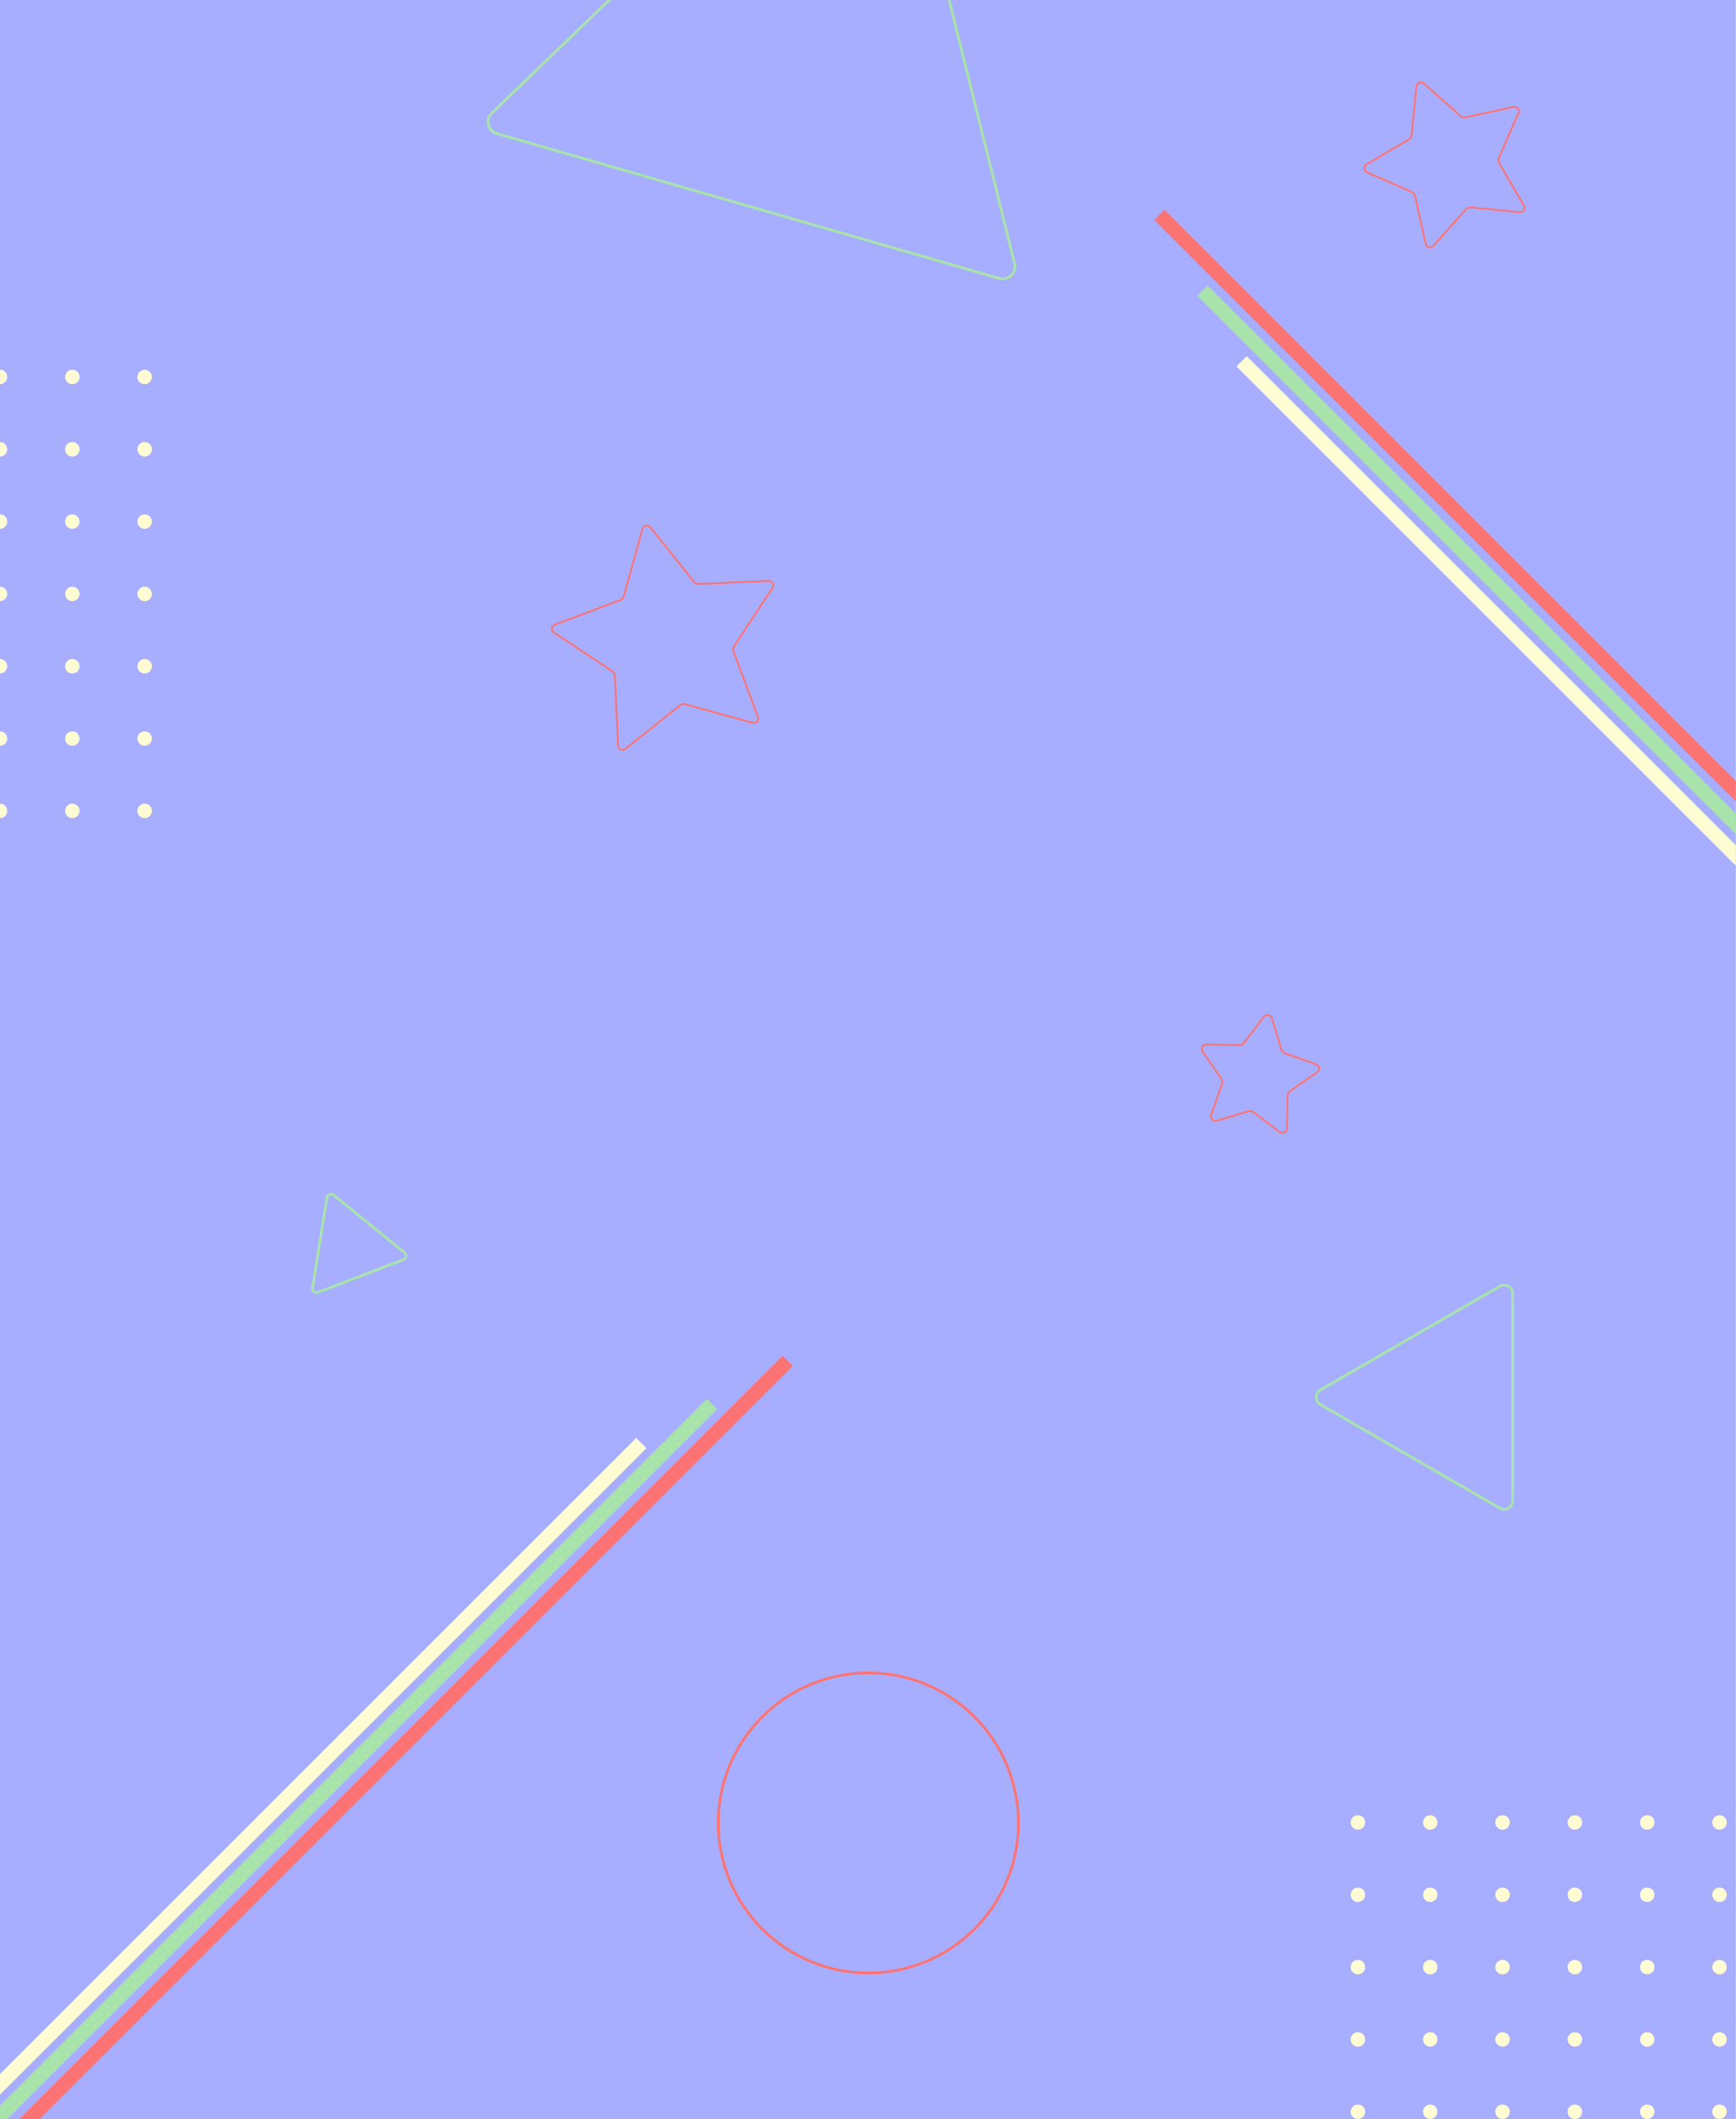
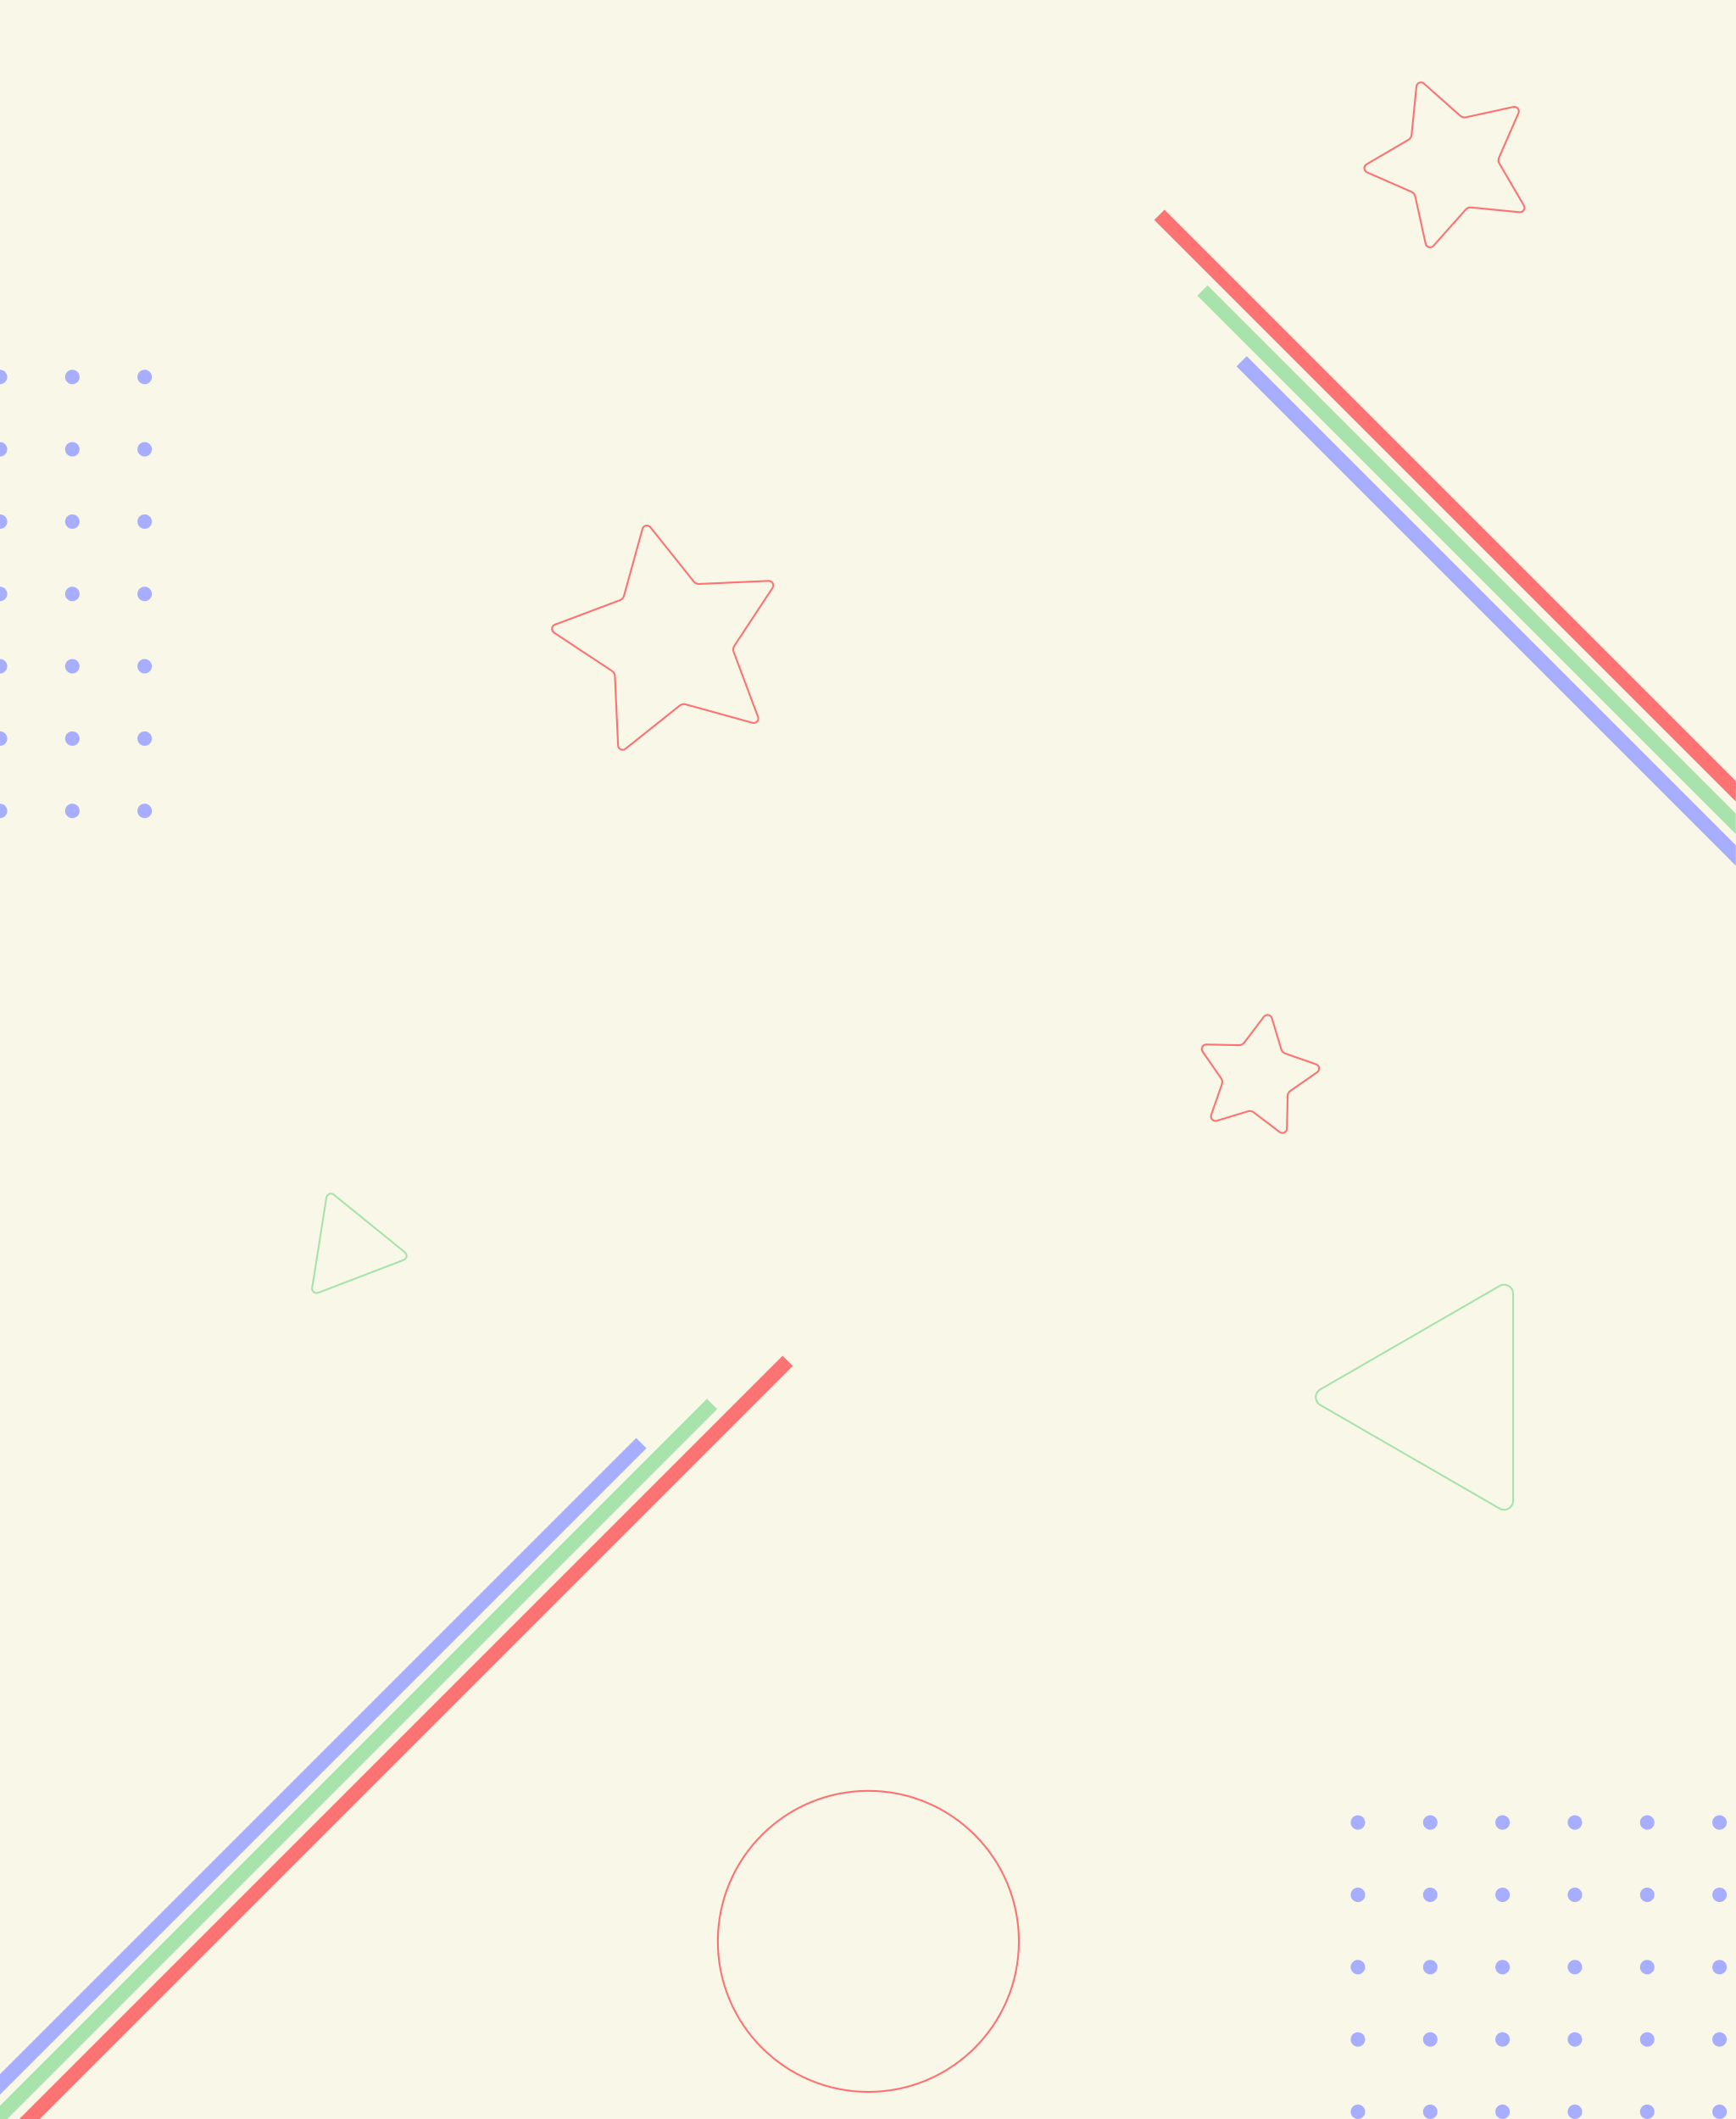
<svg xmlns="http://www.w3.org/2000/svg" width="1920" height="2344" viewBox="0 0 1920 2344" fill="none">
-   <g clip-path="url(#clip0_197_3673)">
-     <rect width="1920" height="2344" fill="#A8AEFF" />
-     <circle cx="160" cy="417" r="8" fill="#FFFCD4" />
-     <circle cx="160" cy="497" r="8" fill="#FFFCD4" />
-     <circle cx="160" cy="577" r="8" fill="#FFFCD4" />
-     <circle cx="160" cy="657" r="8" fill="#FFFCD4" />
-     <circle cx="160" cy="737" r="8" fill="#FFFCD4" />
-     <circle cx="160" cy="817" r="8" fill="#FFFCD4" />
-     <circle cx="160" cy="897" r="8" fill="#FFFCD4" />
-     <circle cx="80" cy="417" r="8" fill="#FFFCD4" />
-     <circle cx="80" cy="497" r="8" fill="#FFFCD4" />
-     <circle cx="80" cy="577" r="8" fill="#FFFCD4" />
-     <circle cx="80" cy="657" r="8" fill="#FFFCD4" />
-     <circle cx="80" cy="737" r="8" fill="#FFFCD4" />
-     <circle cx="80" cy="817" r="8" fill="#FFFCD4" />
-     <circle cx="80" cy="897" r="8" fill="#FFFCD4" />
-     <circle cy="417" r="8" fill="#FFFCD4" />
-     <circle cy="497" r="8" fill="#FFFCD4" />
-     <circle cy="577" r="8" fill="#FFFCD4" />
-     <circle cy="657" r="8" fill="#FFFCD4" />
-     <circle cy="737" r="8" fill="#FFFCD4" />
-     <circle cy="817" r="8" fill="#FFFCD4" />
-     <circle cy="897" r="8" fill="#FFFCD4" />
-     <circle cx="1502" cy="2016" r="8" transform="rotate(-90 1502 2016)" fill="#FFFCD4" />
-     <circle cx="1582" cy="2016" r="8" transform="rotate(-90 1582 2016)" fill="#FFFCD4" />
-     <circle cx="1662" cy="2016" r="8" transform="rotate(-90 1662 2016)" fill="#FFFCD4" />
-     <circle cx="1742" cy="2016" r="8" transform="rotate(-90 1742 2016)" fill="#FFFCD4" />
-     <circle cx="1822" cy="2016" r="8" transform="rotate(-90 1822 2016)" fill="#FFFCD4" />
-     <circle cx="1902" cy="2016" r="8" transform="rotate(-90 1902 2016)" fill="#FFFCD4" />
-     <circle cx="1502" cy="2096" r="8" transform="rotate(-90 1502 2096)" fill="#FFFCD4" />
-     <circle cx="1582" cy="2096" r="8" transform="rotate(-90 1582 2096)" fill="#FFFCD4" />
-     <circle cx="1662" cy="2096" r="8" transform="rotate(-90 1662 2096)" fill="#FFFCD4" />
-     <circle cx="1742" cy="2096" r="8" transform="rotate(-90 1742 2096)" fill="#FFFCD4" />
-     <circle cx="1822" cy="2096" r="8" transform="rotate(-90 1822 2096)" fill="#FFFCD4" />
-     <circle cx="1902" cy="2096" r="8" transform="rotate(-90 1902 2096)" fill="#FFFCD4" />
-     <circle cx="1502" cy="2176" r="8" transform="rotate(-90 1502 2176)" fill="#FFFCD4" />
-     <circle cx="1582" cy="2176" r="8" transform="rotate(-90 1582 2176)" fill="#FFFCD4" />
-     <circle cx="1662" cy="2176" r="8" transform="rotate(-90 1662 2176)" fill="#FFFCD4" />
-     <circle cx="1742" cy="2176" r="8" transform="rotate(-90 1742 2176)" fill="#FFFCD4" />
-     <circle cx="1822" cy="2176" r="8" transform="rotate(-90 1822 2176)" fill="#FFFCD4" />
-     <circle cx="1902" cy="2176" r="8" transform="rotate(-90 1902 2176)" fill="#FFFCD4" />
-     <circle cx="1502" cy="2256" r="8" transform="rotate(-90 1502 2256)" fill="#FFFCD4" />
-     <circle cx="1582" cy="2256" r="8" transform="rotate(-90 1582 2256)" fill="#FFFCD4" />
-     <circle cx="1662" cy="2256" r="8" transform="rotate(-90 1662 2256)" fill="#FFFCD4" />
-     <circle cx="1742" cy="2256" r="8" transform="rotate(-90 1742 2256)" fill="#FFFCD4" />
-     <circle cx="1822" cy="2256" r="8" transform="rotate(-90 1822 2256)" fill="#FFFCD4" />
-     <circle cx="1902" cy="2256" r="8" transform="rotate(-90 1902 2256)" fill="#FFFCD4" />
-     <circle cx="1502" cy="2336" r="8" transform="rotate(-90 1502 2336)" fill="#FFFCD4" />
-     <circle cx="1582" cy="2336" r="8" transform="rotate(-90 1582 2336)" fill="#FFFCD4" />
-     <circle cx="1662" cy="2336" r="8" transform="rotate(-90 1662 2336)" fill="#FFFCD4" />
-     <circle cx="1742" cy="2336" r="8" transform="rotate(-90 1742 2336)" fill="#FFFCD4" />
-     <circle cx="1822" cy="2336" r="8" transform="rotate(-90 1822 2336)" fill="#FFFCD4" />
-     <circle cx="1902" cy="2336" r="8" transform="rotate(-90 1902 2336)" fill="#FFFCD4" />
-     <path d="M1406.81 1126.25L1417.24 1160.8C1417.89 1162.94 1419.52 1164.64 1421.64 1165.38L1455.71 1177.29C1459.56 1178.63 1460.26 1183.78 1456.91 1186.11L1427.28 1206.71C1425.44 1207.99 1424.32 1210.07 1424.28 1212.31L1423.48 1248.39C1423.39 1252.47 1418.71 1254.73 1415.46 1252.26L1386.71 1230.45C1384.93 1229.09 1382.6 1228.68 1380.46 1229.32L1345.9 1239.71C1341.99 1240.89 1338.39 1237.14 1339.74 1233.28L1351.6 1199.2C1352.34 1197.08 1352.02 1194.74 1350.74 1192.91L1330.18 1163.25C1327.85 1159.89 1330.31 1155.31 1334.39 1155.4L1370.47 1156.15C1372.71 1156.2 1374.83 1155.17 1376.19 1153.39L1398.04 1124.67C1400.51 1121.42 1405.63 1122.34 1406.81 1126.25Z" stroke="#FB7473" stroke-width="2" />
-     <path d="M1575.01 92.423L1615.23 128.147C1616.9 129.633 1619.18 130.23 1621.37 129.753L1673.92 118.284C1677.91 117.413 1681.2 121.431 1679.57 125.172L1658.02 174.458C1657.12 176.508 1657.26 178.863 1658.39 180.795L1685.54 227.233C1687.6 230.757 1684.8 235.131 1680.73 234.732L1627.2 229.468C1624.97 229.249 1622.78 230.108 1621.29 231.779L1585.51 271.948C1582.8 274.997 1577.77 273.683 1576.9 269.695L1565.36 217.156C1564.88 214.971 1563.38 213.146 1561.33 212.247L1512.08 190.635C1508.34 188.995 1508.03 183.808 1511.56 181.744L1557.96 154.536C1559.89 153.404 1561.16 151.418 1561.38 149.191L1566.72 95.665C1567.12 91.603 1571.96 89.712 1575.01 92.423Z" stroke="#FB7473" stroke-width="2" />
-     <path d="M854.498 650.32L812.133 714.595C810.902 716.464 810.638 718.808 811.423 720.903L838.429 792.992C839.861 796.815 836.356 800.65 832.42 799.566L758.199 779.137C756.042 778.543 753.731 779.017 751.98 780.411L691.766 828.371C688.572 830.915 683.842 828.766 683.656 824.688L680.15 747.787C680.048 745.552 678.883 743.5 677.017 742.266L612.796 699.819C609.39 697.568 609.972 692.405 613.793 690.968L685.846 663.87C687.941 663.082 689.532 661.341 690.129 659.184L710.653 584.99C711.742 581.055 716.832 580.013 719.379 583.203L767.417 643.356C768.813 645.105 770.961 646.08 773.197 645.981L850.102 642.574C854.18 642.393 856.745 646.912 854.498 650.32Z" stroke="#FB7473" stroke-width="2" />
-     <path d="M368.878 1321.92L447.487 1385.62C450.178 1387.8 449.499 1392.08 446.265 1393.32L351.793 1429.55C348.558 1430.79 345.194 1428.06 345.737 1424.64L361.6 1324.71C362.143 1321.29 366.186 1319.74 368.878 1321.92Z" stroke="#A7E3AB" stroke-width="3" />
-     <path d="M1673.17 1431.13L1673.17 1660.04C1673.17 1667.35 1665.25 1671.92 1658.92 1668.27L1460.68 1553.81C1454.34 1550.16 1454.34 1541.02 1460.68 1537.36L1658.92 1422.91C1665.25 1419.25 1673.17 1423.82 1673.17 1431.13Z" stroke="#A7E3AB" stroke-width="3" />
-     <path d="M983.062 -269.647L1122.26 291.767C1124.76 301.853 1115.4 310.865 1105.42 307.987L549.621 147.829C539.635 144.951 536.508 132.342 543.994 125.133L960.594 -276.122C968.079 -283.331 980.561 -279.734 983.062 -269.647Z" stroke="#A7E3AB" stroke-width="3" />
-     <line x1="-235.657" y1="2541.34" x2="709.343" y2="1596.34" stroke="#FFFCD4" stroke-width="16" />
-     <line x1="-197.657" y1="2574.34" x2="871.343" y2="1505.34" stroke="#FB7473" stroke-width="16" />
-     <line x1="-218.343" y1="2559.03" x2="787.657" y2="1553.03" stroke="#A7E3AB" stroke-width="16" />
-     <line x1="2318.34" y1="1344.66" x2="1373.34" y2="399.657" stroke="#FFFCD4" stroke-width="16" />
-     <line x1="2351.34" y1="1306.66" x2="1282.34" y2="237.657" stroke="#FB7473" stroke-width="16" />
-     <line x1="2336.03" y1="1327.34" x2="1330.03" y2="321.343" stroke="#A7E3AB" stroke-width="16" />
-     <circle cx="960.5" cy="2016.5" r="166" stroke="#FB7473" stroke-width="3" />
+   <g id="Frame 7" clip-path="url(#clip0_197_3673)">
+     <rect id="Rectangle 48" width="1920" height="2344" fill="#F9F7E8" />
+     <g id="Group 16">
+       <circle id="Ellipse 62" cx="160" cy="417" r="8" fill="#A8AEFF" />
+       <circle id="Ellipse 67" cx="160" cy="497" r="8" fill="#A8AEFF" />
+       <circle id="Ellipse 72" cx="160" cy="577" r="8" fill="#A8AEFF" />
+       <circle id="Ellipse 77" cx="160" cy="657" r="8" fill="#A8AEFF" />
+       <circle id="Ellipse 82" cx="160" cy="737" r="8" fill="#A8AEFF" />
+       <circle id="Ellipse 87" cx="160" cy="817" r="8" fill="#A8AEFF" />
+       <circle id="Ellipse 92" cx="160" cy="897" r="8" fill="#A8AEFF" />
+       <circle id="Ellipse 63" cx="80" cy="417" r="8" fill="#A8AEFF" />
+       <circle id="Ellipse 68" cx="80" cy="497" r="8" fill="#A8AEFF" />
+       <circle id="Ellipse 73" cx="80" cy="577" r="8" fill="#A8AEFF" />
+       <circle id="Ellipse 78" cx="80" cy="657" r="8" fill="#A8AEFF" />
+       <circle id="Ellipse 83" cx="80" cy="737" r="8" fill="#A8AEFF" />
+       <circle id="Ellipse 88" cx="80" cy="817" r="8" fill="#A8AEFF" />
+       <circle id="Ellipse 93" cx="80" cy="897" r="8" fill="#A8AEFF" />
+       <circle id="Ellipse 64" cy="417" r="8" fill="#A8AEFF" />
+       <circle id="Ellipse 69" cy="497" r="8" fill="#A8AEFF" />
+       <circle id="Ellipse 74" cy="577" r="8" fill="#A8AEFF" />
+       <circle id="Ellipse 79" cy="657" r="8" fill="#A8AEFF" />
+       <circle id="Ellipse 84" cy="737" r="8" fill="#A8AEFF" />
+       <circle id="Ellipse 89" cy="817" r="8" fill="#A8AEFF" />
+       <circle id="Ellipse 94" cy="897" r="8" fill="#A8AEFF" />
+     </g>
+     <g id="Group 17">
+       <circle id="Ellipse 62_2" cx="1502" cy="2016" r="8" transform="rotate(-90 1502 2016)" fill="#A8AEFF" />
+       <circle id="Ellipse 67_2" cx="1582" cy="2016" r="8" transform="rotate(-90 1582 2016)" fill="#A8AEFF" />
+       <circle id="Ellipse 72_2" cx="1662" cy="2016" r="8" transform="rotate(-90 1662 2016)" fill="#A8AEFF" />
+       <circle id="Ellipse 77_2" cx="1742" cy="2016" r="8" transform="rotate(-90 1742 2016)" fill="#A8AEFF" />
+       <circle id="Ellipse 82_2" cx="1822" cy="2016" r="8" transform="rotate(-90 1822 2016)" fill="#A8AEFF" />
+       <circle id="Ellipse 87_2" cx="1902" cy="2016" r="8" transform="rotate(-90 1902 2016)" fill="#A8AEFF" />
+       <circle id="Ellipse 63_2" cx="1502" cy="2096" r="8" transform="rotate(-90 1502 2096)" fill="#A8AEFF" />
+       <circle id="Ellipse 68_2" cx="1582" cy="2096" r="8" transform="rotate(-90 1582 2096)" fill="#A8AEFF" />
+       <circle id="Ellipse 73_2" cx="1662" cy="2096" r="8" transform="rotate(-90 1662 2096)" fill="#A8AEFF" />
+       <circle id="Ellipse 78_2" cx="1742" cy="2096" r="8" transform="rotate(-90 1742 2096)" fill="#A8AEFF" />
+       <circle id="Ellipse 83_2" cx="1822" cy="2096" r="8" transform="rotate(-90 1822 2096)" fill="#A8AEFF" />
+       <circle id="Ellipse 88_2" cx="1902" cy="2096" r="8" transform="rotate(-90 1902 2096)" fill="#A8AEFF" />
+       <circle id="Ellipse 64_2" cx="1502" cy="2176" r="8" transform="rotate(-90 1502 2176)" fill="#A8AEFF" />
+       <circle id="Ellipse 69_2" cx="1582" cy="2176" r="8" transform="rotate(-90 1582 2176)" fill="#A8AEFF" />
+       <circle id="Ellipse 74_2" cx="1662" cy="2176" r="8" transform="rotate(-90 1662 2176)" fill="#A8AEFF" />
+       <circle id="Ellipse 79_2" cx="1742" cy="2176" r="8" transform="rotate(-90 1742 2176)" fill="#A8AEFF" />
+       <circle id="Ellipse 84_2" cx="1822" cy="2176" r="8" transform="rotate(-90 1822 2176)" fill="#A8AEFF" />
+       <circle id="Ellipse 89_2" cx="1902" cy="2176" r="8" transform="rotate(-90 1902 2176)" fill="#A8AEFF" />
+       <circle id="Ellipse 65" cx="1502" cy="2256" r="8" transform="rotate(-90 1502 2256)" fill="#A8AEFF" />
+       <circle id="Ellipse 70" cx="1582" cy="2256" r="8" transform="rotate(-90 1582 2256)" fill="#A8AEFF" />
+       <circle id="Ellipse 75" cx="1662" cy="2256" r="8" transform="rotate(-90 1662 2256)" fill="#A8AEFF" />
+       <circle id="Ellipse 80" cx="1742" cy="2256" r="8" transform="rotate(-90 1742 2256)" fill="#A8AEFF" />
+       <circle id="Ellipse 85" cx="1822" cy="2256" r="8" transform="rotate(-90 1822 2256)" fill="#A8AEFF" />
+       <circle id="Ellipse 90" cx="1902" cy="2256" r="8" transform="rotate(-90 1902 2256)" fill="#A8AEFF" />
+       <circle id="Ellipse 66" cx="1502" cy="2336" r="8" transform="rotate(-90 1502 2336)" fill="#A8AEFF" />
+       <circle id="Ellipse 71" cx="1582" cy="2336" r="8" transform="rotate(-90 1582 2336)" fill="#A8AEFF" />
+       <circle id="Ellipse 76" cx="1662" cy="2336" r="8" transform="rotate(-90 1662 2336)" fill="#A8AEFF" />
+       <circle id="Ellipse 81" cx="1742" cy="2336" r="8" transform="rotate(-90 1742 2336)" fill="#A8AEFF" />
+       <circle id="Ellipse 86" cx="1822" cy="2336" r="8" transform="rotate(-90 1822 2336)" fill="#A8AEFF" />
+       <circle id="Ellipse 91" cx="1902" cy="2336" r="8" transform="rotate(-90 1902 2336)" fill="#A8AEFF" />
+     </g>
+     <path id="Star 1" d="M1406.81 1126.25L1417.24 1160.8C1417.89 1162.94 1419.52 1164.64 1421.64 1165.38L1455.71 1177.29C1459.56 1178.63 1460.26 1183.78 1456.91 1186.11L1427.28 1206.71C1425.44 1207.99 1424.32 1210.07 1424.28 1212.31L1423.48 1248.39C1423.39 1252.47 1418.71 1254.73 1415.46 1252.26L1386.71 1230.45C1384.93 1229.09 1382.6 1228.68 1380.46 1229.32L1345.9 1239.71C1341.99 1240.89 1338.39 1237.14 1339.74 1233.28L1351.6 1199.2C1352.34 1197.08 1352.02 1194.74 1350.74 1192.91L1330.18 1163.25C1327.85 1159.89 1330.31 1155.31 1334.39 1155.4L1370.47 1156.15C1372.71 1156.2 1374.83 1155.17 1376.19 1153.39L1398.04 1124.67C1400.51 1121.42 1405.63 1122.34 1406.81 1126.25Z" stroke="#FB7473" stroke-width="2" />
+     <path id="Star 2" d="M1575.01 92.423L1615.23 128.147C1616.9 129.633 1619.18 130.23 1621.37 129.753L1673.92 118.284C1677.91 117.413 1681.2 121.431 1679.57 125.172L1658.02 174.458C1657.12 176.508 1657.26 178.863 1658.39 180.795L1685.54 227.233C1687.6 230.757 1684.8 235.131 1680.73 234.732L1627.2 229.468C1624.97 229.249 1622.78 230.108 1621.29 231.779L1585.51 271.948C1582.8 274.997 1577.77 273.683 1576.9 269.695L1565.36 217.156C1564.88 214.971 1563.38 213.146 1561.33 212.247L1512.08 190.635C1508.34 188.995 1508.03 183.808 1511.56 181.744L1557.96 154.536C1559.89 153.404 1561.16 151.418 1561.38 149.191L1566.72 95.665C1567.12 91.603 1571.96 89.712 1575.01 92.423Z" stroke="#FB7473" stroke-width="2" />
+     <path id="Star 3" d="M854.498 650.32L812.133 714.595C810.902 716.464 810.638 718.808 811.423 720.903L838.429 792.992C839.861 796.815 836.356 800.65 832.42 799.566L758.199 779.137C756.042 778.543 753.731 779.017 751.98 780.411L691.766 828.371C688.572 830.915 683.842 828.766 683.656 824.688L680.15 747.787C680.048 745.552 678.883 743.5 677.017 742.266L612.796 699.819C609.39 697.568 609.972 692.405 613.793 690.968L685.846 663.87C687.941 663.082 689.532 661.341 690.129 659.184L710.653 584.99C711.742 581.055 716.832 580.013 719.379 583.203L767.417 643.356C768.813 645.105 770.961 646.08 773.197 645.981L850.102 642.574C854.18 642.393 856.745 646.912 854.498 650.32Z" stroke="#FB7473" stroke-width="2" />
+     <path id="Polygon 4" d="M369.193 1321.53L447.802 1385.23C450.792 1387.66 450.038 1392.41 446.444 1393.79L351.972 1430.01C348.378 1431.39 344.64 1428.36 345.243 1424.56L361.106 1324.63C361.71 1320.83 366.202 1319.11 369.193 1321.53Z" stroke="#A7E3AB" stroke-width="2" />
+     <path id="Polygon 2" d="M1673.67 1431.13L1673.67 1660.04C1673.67 1667.74 1665.33 1672.55 1658.67 1668.7L1460.43 1554.25C1453.76 1550.4 1453.76 1540.78 1460.43 1536.93L1658.67 1422.47C1665.33 1418.62 1673.67 1423.43 1673.67 1431.13Z" stroke="#A7E3AB" stroke-width="2" />
+     <line id="Line 12" x1="-235.657" y1="2541.34" x2="709.343" y2="1596.34" stroke="#A8AEFF" stroke-width="16" />
+     <line id="Line 13" x1="-197.657" y1="2574.34" x2="871.343" y2="1505.34" stroke="#FB7473" stroke-width="16" />
+     <line id="Line 14" x1="-218.343" y1="2559.03" x2="787.657" y2="1553.03" stroke="#A7E3AB" stroke-width="16" />
+     <line id="Line 15" x1="2318.34" y1="1344.66" x2="1373.34" y2="399.657" stroke="#A8AEFF" stroke-width="16" />
+     <line id="Line 16" x1="2351.34" y1="1306.66" x2="1282.34" y2="237.657" stroke="#FB7473" stroke-width="16" />
+     <line id="Line 17" x1="2336.03" y1="1327.34" x2="1330.03" y2="321.343" stroke="#A7E3AB" stroke-width="16" />
+     <circle id="Ellipse 97" cx="960.5" cy="2147.5" r="166.5" stroke="#FB7473" stroke-width="2" />
  </g>
  <defs>
    <clipPath id="clip0_197_3673">
      <rect width="1920" height="2344" fill="white" />
    </clipPath>
  </defs>
</svg>
